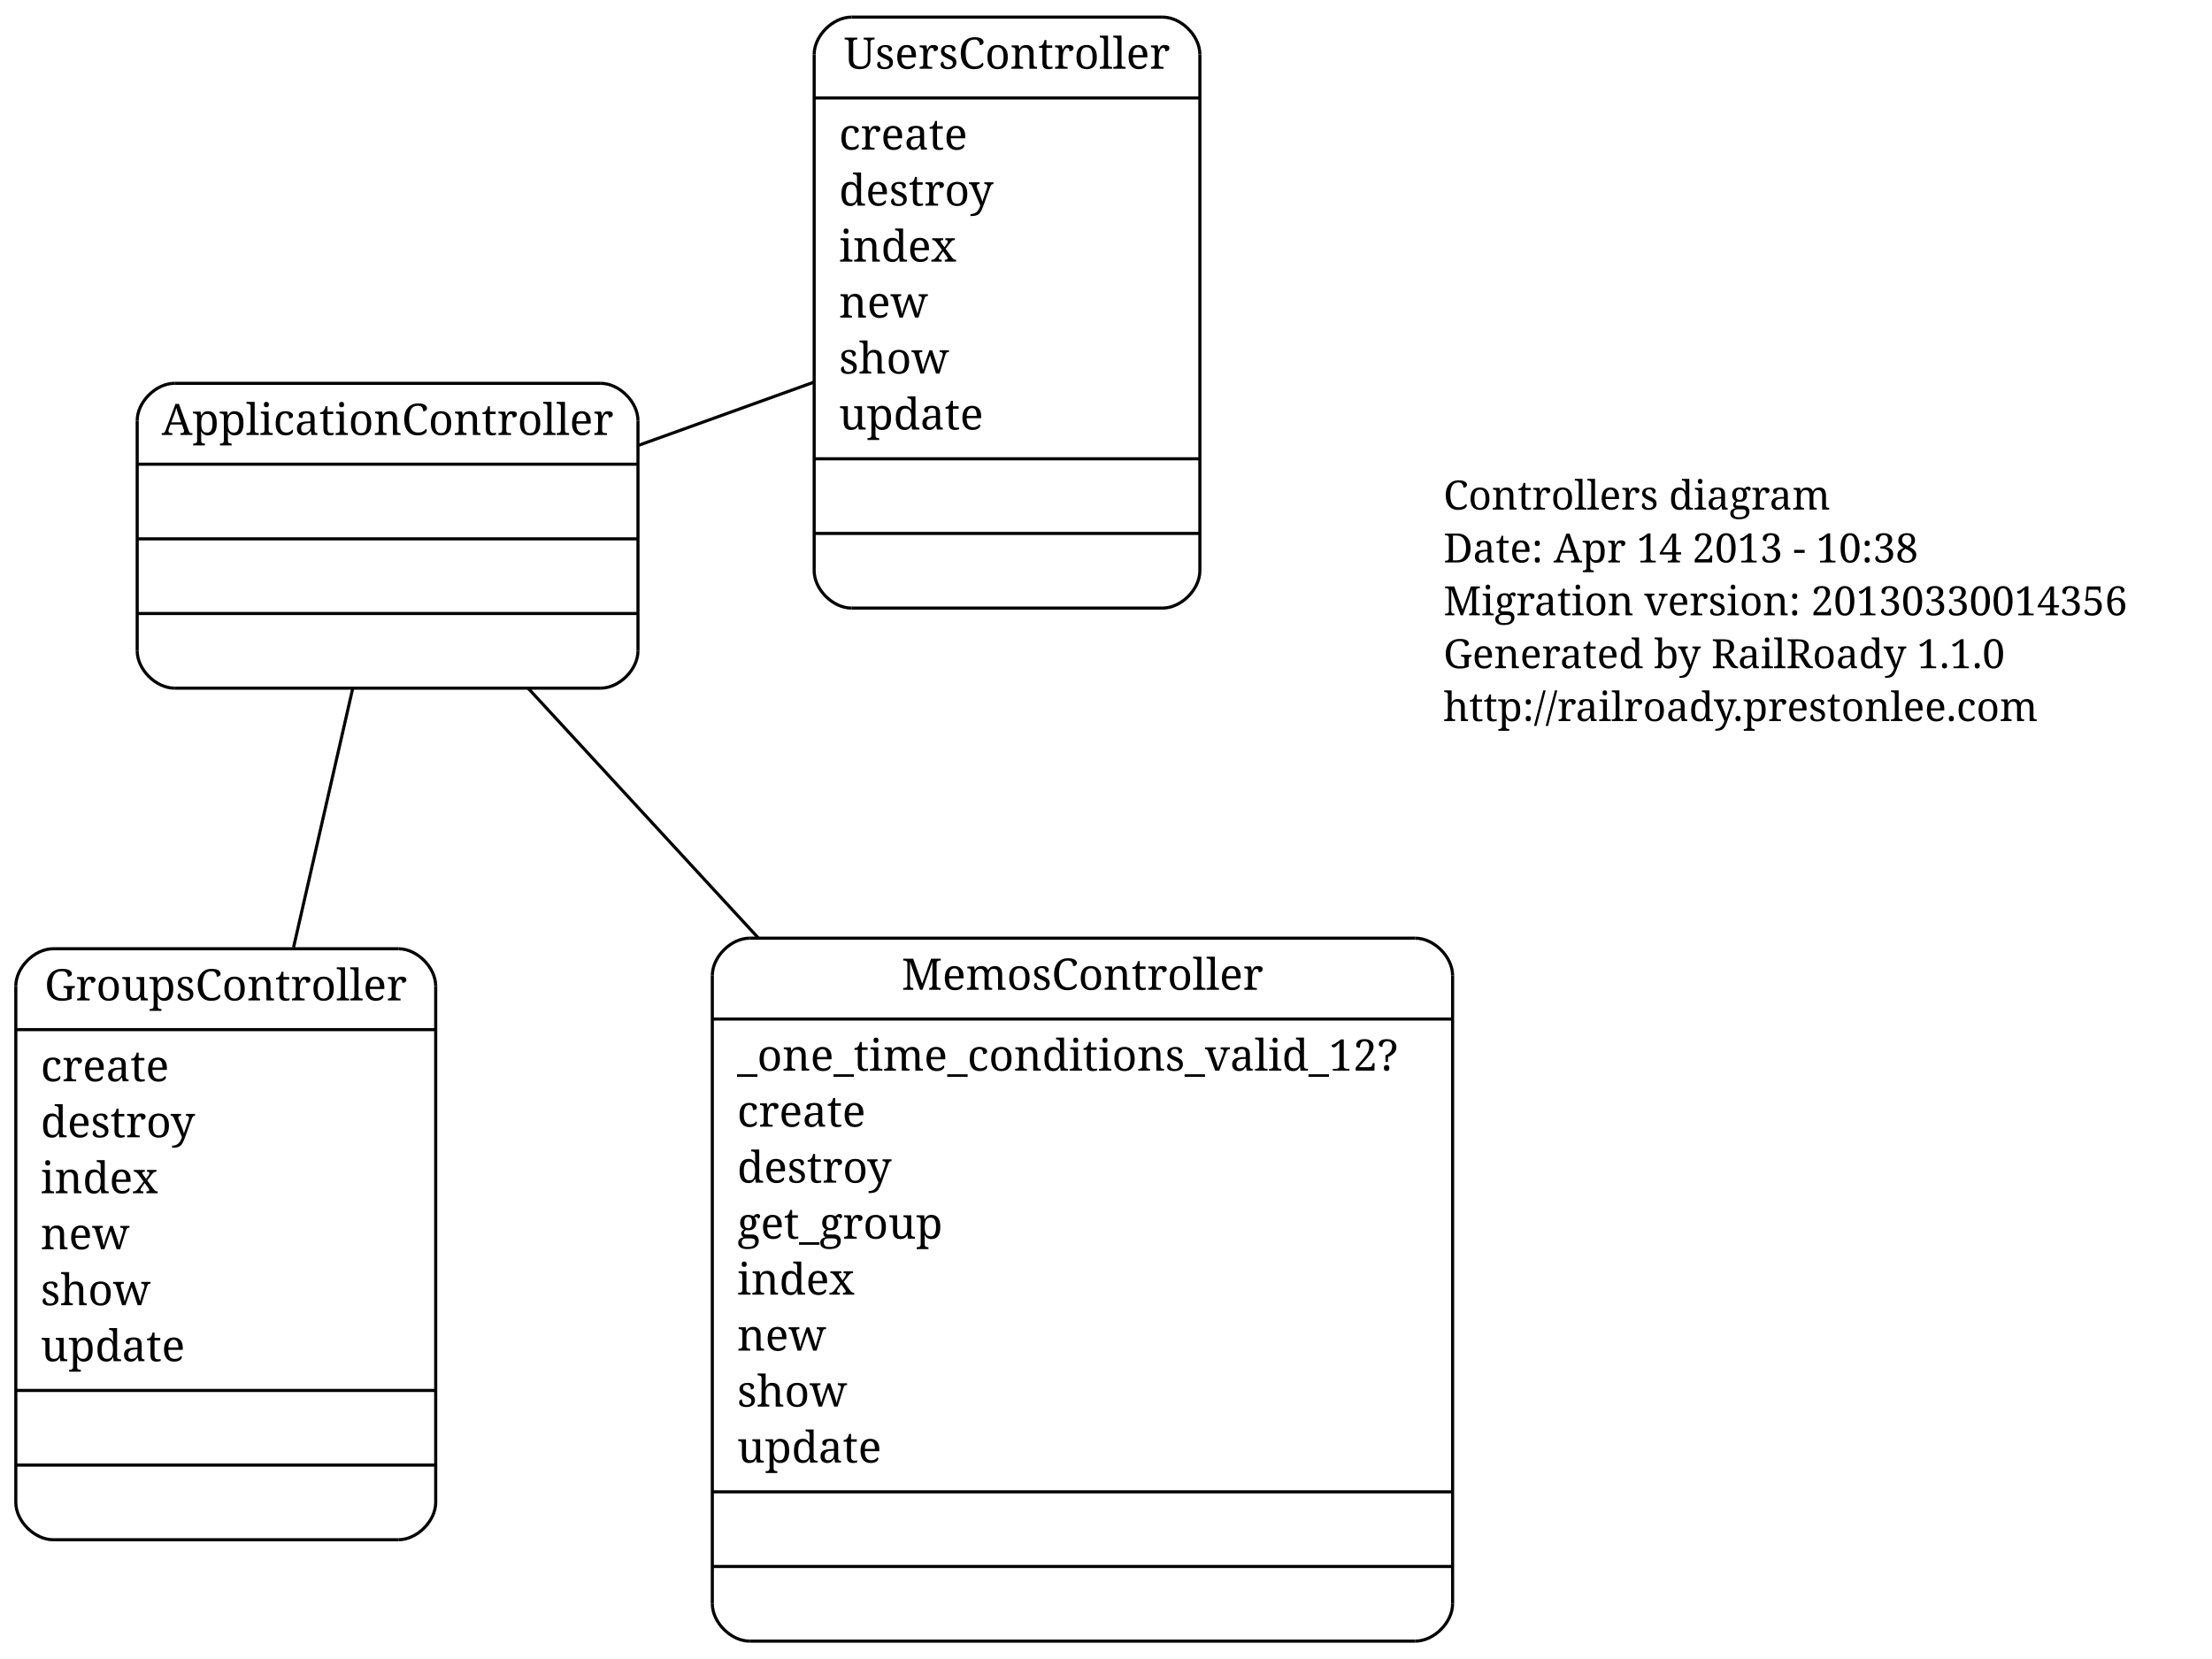
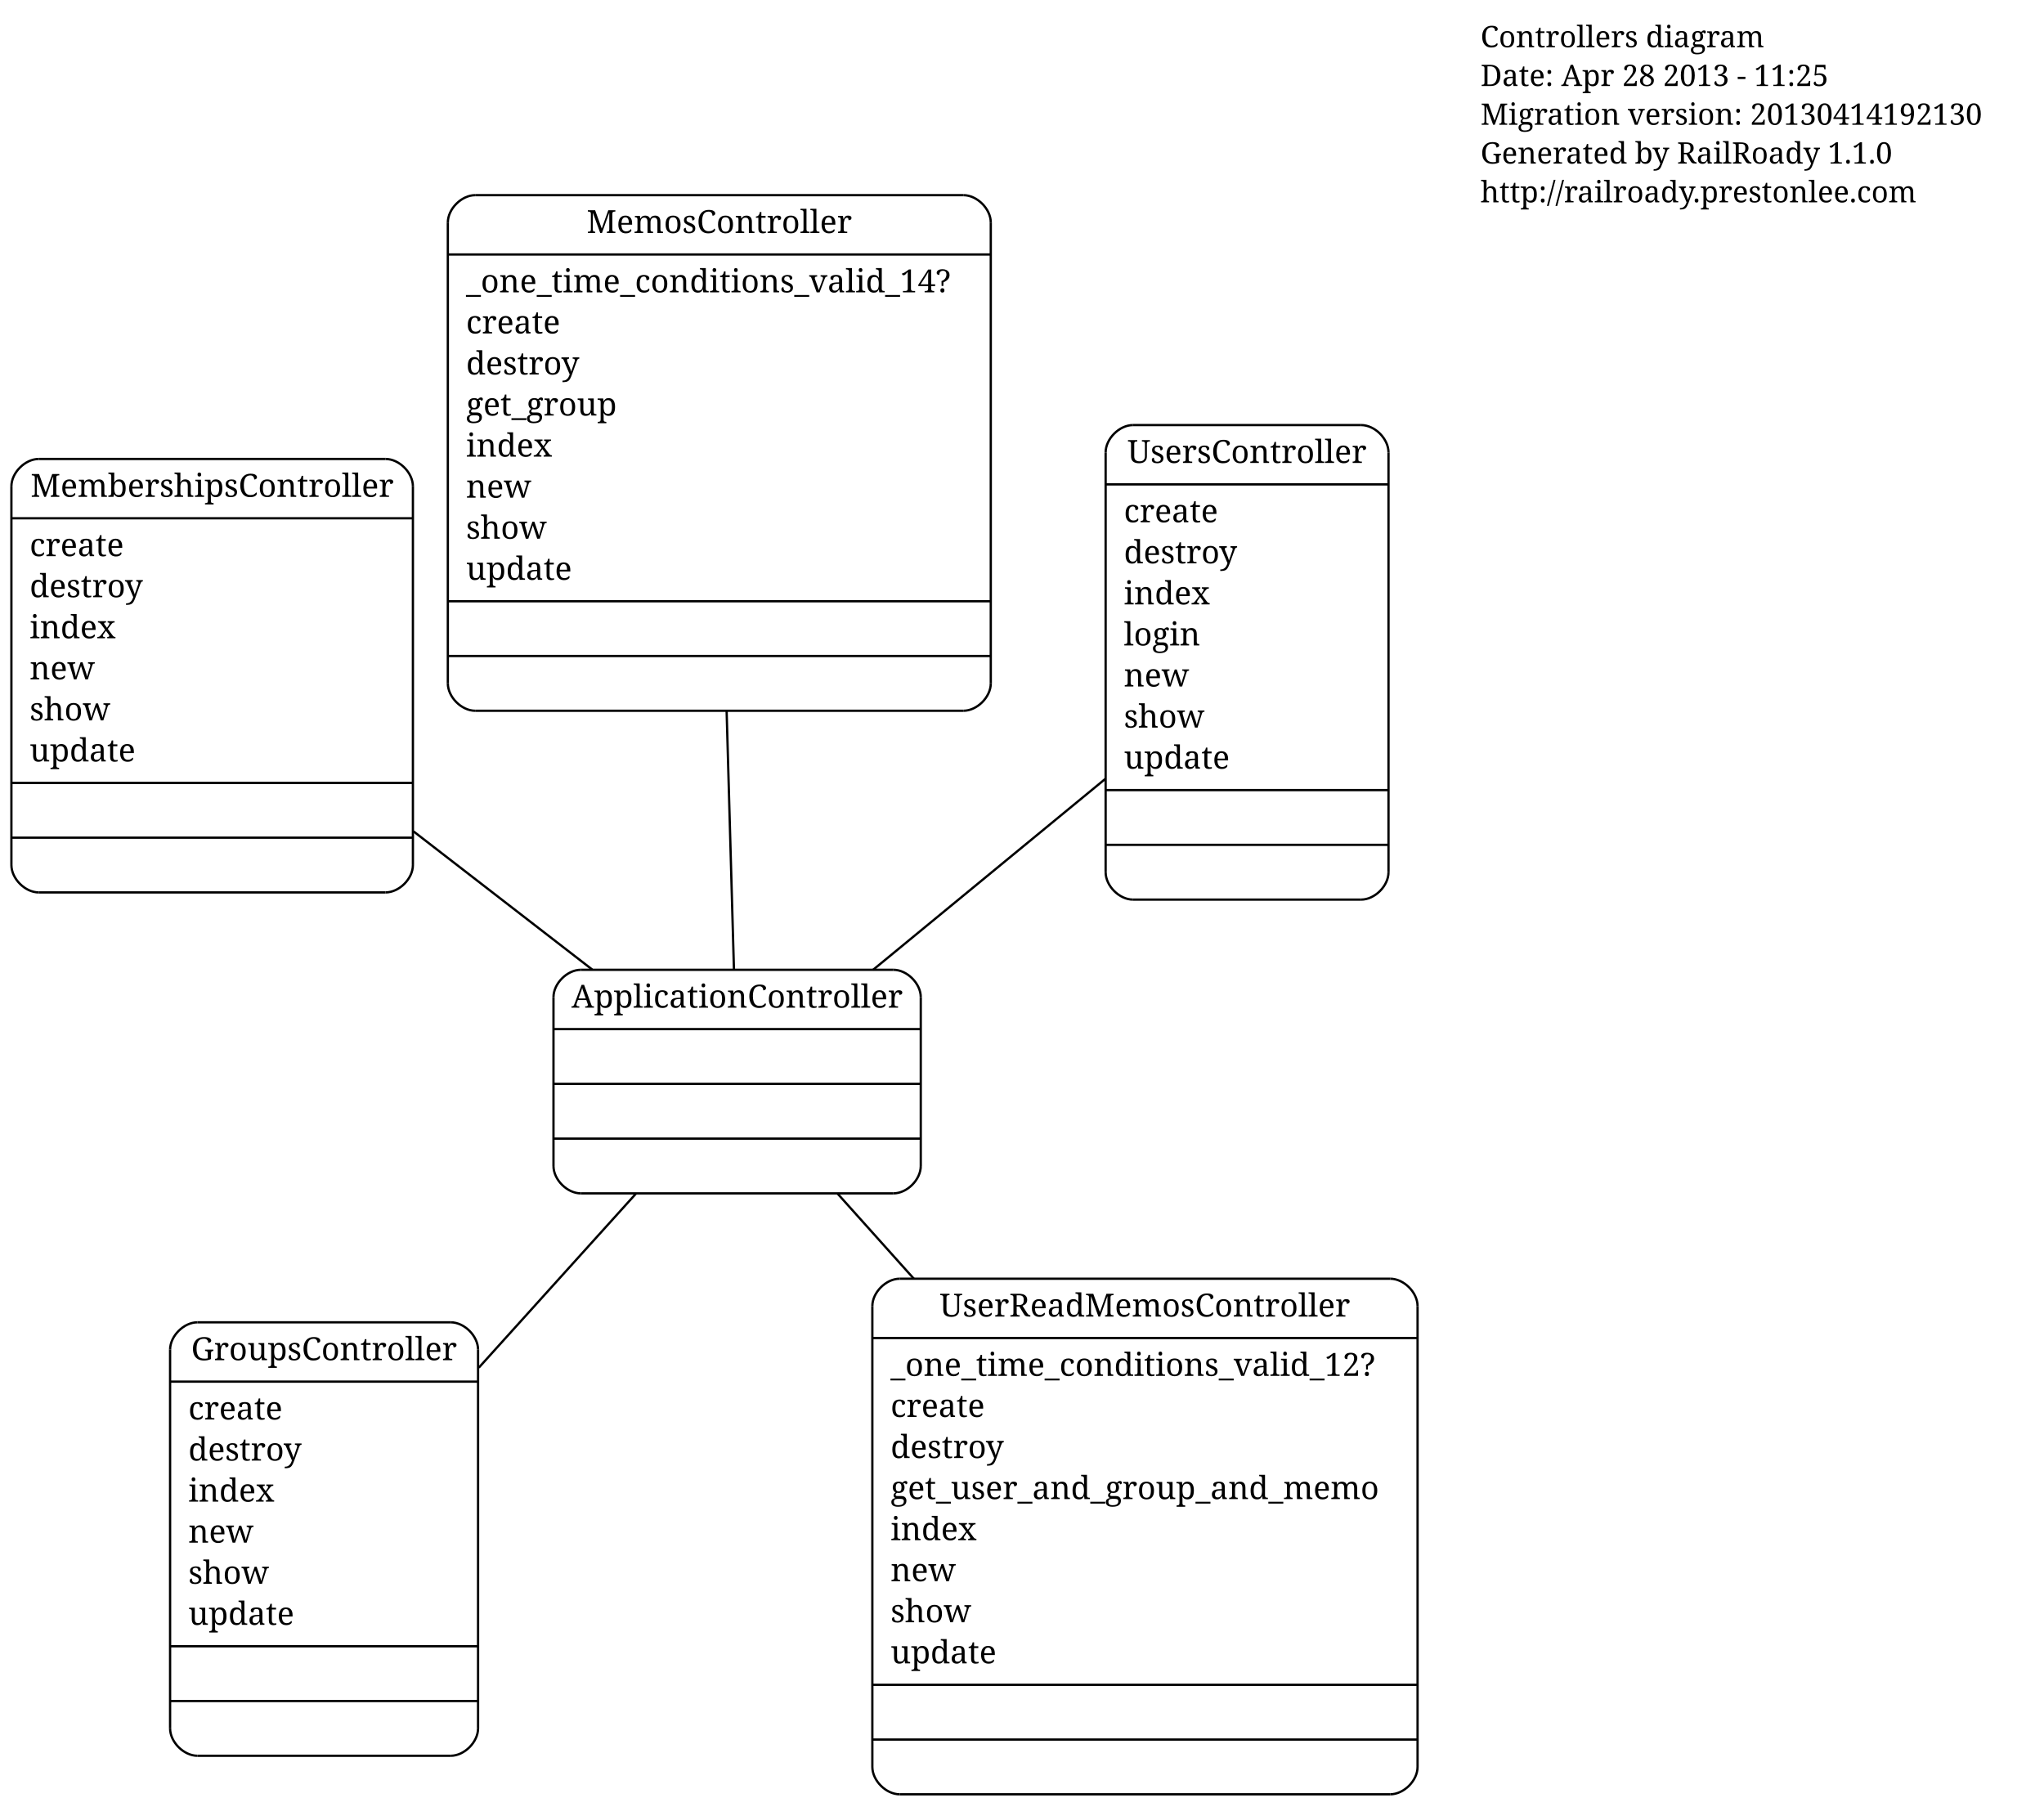
- <svg xmlns="http://www.w3.org/2000/svg" width="711pt" height="533pt" viewBox="0.00 0.00 711.00 533.12">
-   <g id="graph1" class="graph" transform="scale(1 1) rotate(0) translate(4 529.124)">
-     <polygon fill="white" stroke="white" points="-4,5 -4,-529.124 708,-529.124 708,5 -4,5" />
+ <svg xmlns="http://www.w3.org/2000/svg" width="896pt" height="792pt" viewBox="0.00 0.00 896.00 792.00">
+   <g id="graph1" class="graph" transform="scale(1 1) rotate(0) translate(4 788)">
+     <polygon fill="white" stroke="white" points="-4,5 -4,-788 893,-788 893,5 -4,5" />
    <g id="node1" class="node">
-       <text text-anchor="start" x="460" y="-365.3" font-family="Times Roman,serif" font-size="13.00">Controllers diagram</text>
-       <text text-anchor="start" x="460" y="-348.3" font-family="Times Roman,serif" font-size="13.00">Date: Apr 14 2013 - 10:38</text>
-       <text text-anchor="start" x="460" y="-331.3" font-family="Times Roman,serif" font-size="13.00">Migration version: 20130330014356</text>
-       <text text-anchor="start" x="460" y="-314.3" font-family="Times Roman,serif" font-size="13.00">Generated by RailRoady 1.1.0</text>
-       <text text-anchor="start" x="460" y="-297.3" font-family="Times Roman,serif" font-size="13.00">http://railroady.prestonlee.com</text>
+       <text text-anchor="start" x="645" y="-767.3" font-family="Times Roman,serif" font-size="13.00">Controllers diagram</text>
+       <text text-anchor="start" x="645" y="-750.3" font-family="Times Roman,serif" font-size="13.00">Date: Apr 28 2013 - 11:25</text>
+       <text text-anchor="start" x="645" y="-733.3" font-family="Times Roman,serif" font-size="13.00">Migration version: 20130414192130</text>
+       <text text-anchor="start" x="645" y="-716.3" font-family="Times Roman,serif" font-size="13.00">Generated by RailRoady 1.1.0</text>
+       <text text-anchor="start" x="645" y="-699.3" font-family="Times Roman,serif" font-size="13.00">http://railroady.prestonlee.com</text>
    </g>
    <g id="node2" class="node">
-       <polyline fill="none" stroke="black" points="13,-34.097 124,-34.097 " />
-       <path fill="none" stroke="black" d="M124,-34.097C130,-34.097 136,-40.097 136,-46.097" />
-       <polyline fill="none" stroke="black" points="136,-46.097 136,-212.097 " />
-       <path fill="none" stroke="black" d="M136,-212.097C136,-218.097 130,-224.097 124,-224.097" />
-       <polyline fill="none" stroke="black" points="124,-224.097 13,-224.097 " />
-       <path fill="none" stroke="black" d="M13,-224.097C7,-224.097 1,-218.097 1,-212.097" />
-       <polyline fill="none" stroke="black" points="1,-212.097 1,-46.097 " />
-       <path fill="none" stroke="black" d="M1,-46.097C1,-40.097 7,-34.097 13,-34.097" />
-       <text text-anchor="middle" x="68.5" y="-207.497" font-family="Times Roman,serif" font-size="14.00">GroupsController</text>
-       <polyline fill="none" stroke="black" points="1,-198.097 136,-198.097 " />
-       <text text-anchor="start" x="9" y="-181.497" font-family="Times Roman,serif" font-size="14.00">create</text>
-       <text text-anchor="start" x="9" y="-163.497" font-family="Times Roman,serif" font-size="14.00">destroy</text>
-       <text text-anchor="start" x="9" y="-145.497" font-family="Times Roman,serif" font-size="14.00">index</text>
-       <text text-anchor="start" x="9" y="-127.497" font-family="Times Roman,serif" font-size="14.00">new</text>
-       <text text-anchor="start" x="9" y="-109.497" font-family="Times Roman,serif" font-size="14.00">show</text>
-       <text text-anchor="start" x="9" y="-91.497" font-family="Times Roman,serif" font-size="14.00">update</text>
-       <polyline fill="none" stroke="black" points="1,-82.097 136,-82.097 " />
-       <polyline fill="none" stroke="black" points="1,-58.097 136,-58.097 " />
+       <polyline fill="none" stroke="black" points="82.561,-18.39 193.561,-18.39 " />
+       <path fill="none" stroke="black" d="M193.561,-18.39C199.561,-18.39 205.561,-24.39 205.561,-30.39" />
+       <polyline fill="none" stroke="black" points="205.561,-30.39 205.561,-196.39 " />
+       <path fill="none" stroke="black" d="M205.561,-196.39C205.561,-202.39 199.561,-208.39 193.561,-208.39" />
+       <polyline fill="none" stroke="black" points="193.561,-208.39 82.561,-208.39 " />
+       <path fill="none" stroke="black" d="M82.561,-208.39C76.561,-208.39 70.561,-202.39 70.561,-196.39" />
+       <polyline fill="none" stroke="black" points="70.561,-196.39 70.561,-30.39 " />
+       <path fill="none" stroke="black" d="M70.561,-30.39C70.561,-24.39 76.561,-18.39 82.561,-18.39" />
+       <text text-anchor="middle" x="138.061" y="-191.79" font-family="Times Roman,serif" font-size="14.00">GroupsController</text>
+       <polyline fill="none" stroke="black" points="70.561,-182.39 205.561,-182.39 " />
+       <text text-anchor="start" x="78.561" y="-165.79" font-family="Times Roman,serif" font-size="14.00">create</text>
+       <text text-anchor="start" x="78.561" y="-147.79" font-family="Times Roman,serif" font-size="14.00">destroy</text>
+       <text text-anchor="start" x="78.561" y="-129.79" font-family="Times Roman,serif" font-size="14.00">index</text>
+       <text text-anchor="start" x="78.561" y="-111.79" font-family="Times Roman,serif" font-size="14.00">new</text>
+       <text text-anchor="start" x="78.561" y="-93.79" font-family="Times Roman,serif" font-size="14.00">show</text>
+       <text text-anchor="start" x="78.561" y="-75.79" font-family="Times Roman,serif" font-size="14.00">update</text>
+       <polyline fill="none" stroke="black" points="70.561,-66.39 205.561,-66.39 " />
+       <polyline fill="none" stroke="black" points="70.561,-42.39 205.561,-42.39 " />
    </g>
    <g id="node3" class="node">
-       <polyline fill="none" stroke="black" points="52.029,-307.883 189.029,-307.883 " />
-       <path fill="none" stroke="black" d="M189.029,-307.883C195.029,-307.883 201.029,-313.883 201.029,-319.883" />
-       <polyline fill="none" stroke="black" points="201.029,-319.883 201.029,-393.883 " />
-       <path fill="none" stroke="black" d="M201.029,-393.883C201.029,-399.883 195.029,-405.883 189.029,-405.883" />
-       <polyline fill="none" stroke="black" points="189.029,-405.883 52.029,-405.883 " />
-       <path fill="none" stroke="black" d="M52.029,-405.883C46.029,-405.883 40.029,-399.883 40.029,-393.883" />
-       <polyline fill="none" stroke="black" points="40.029,-393.883 40.029,-319.883 " />
-       <path fill="none" stroke="black" d="M40.029,-319.883C40.029,-313.883 46.029,-307.883 52.029,-307.883" />
-       <text text-anchor="middle" x="120.529" y="-389.283" font-family="Times Roman,serif" font-size="14.00">ApplicationController</text>
-       <polyline fill="none" stroke="black" points="40.029,-379.883 201.029,-379.883 " />
-       <polyline fill="none" stroke="black" points="40.029,-355.883 201.029,-355.883 " />
-       <polyline fill="none" stroke="black" points="40.029,-331.883 201.029,-331.883 " />
+       <polyline fill="none" stroke="black" points="390.397,-1.5 605.397,-1.5 " />
+       <path fill="none" stroke="black" d="M605.397,-1.5C611.397,-1.5 617.397,-7.5 617.397,-13.5" />
+       <polyline fill="none" stroke="black" points="617.397,-13.5 617.397,-215.5 " />
+       <path fill="none" stroke="black" d="M617.397,-215.5C617.397,-221.5 611.397,-227.5 605.397,-227.5" />
+       <polyline fill="none" stroke="black" points="605.397,-227.5 390.397,-227.5 " />
+       <path fill="none" stroke="black" d="M390.397,-227.5C384.397,-227.5 378.397,-221.5 378.397,-215.5" />
+       <polyline fill="none" stroke="black" points="378.397,-215.5 378.397,-13.5 " />
+       <path fill="none" stroke="black" d="M378.397,-13.5C378.397,-7.5 384.397,-1.5 390.397,-1.5" />
+       <text text-anchor="middle" x="497.897" y="-210.9" font-family="Times Roman,serif" font-size="14.00">UserReadMemosController</text>
+       <polyline fill="none" stroke="black" points="378.397,-201.5 617.397,-201.5 " />
+       <text text-anchor="start" x="386.397" y="-184.9" font-family="Times Roman,serif" font-size="14.00">_one_time_conditions_valid_12?</text>
+       <text text-anchor="start" x="386.397" y="-166.9" font-family="Times Roman,serif" font-size="14.00">create</text>
+       <text text-anchor="start" x="386.397" y="-148.9" font-family="Times Roman,serif" font-size="14.00">destroy</text>
+       <text text-anchor="start" x="386.397" y="-130.9" font-family="Times Roman,serif" font-size="14.00">get_user_and_group_and_memo</text>
+       <text text-anchor="start" x="386.397" y="-112.9" font-family="Times Roman,serif" font-size="14.00">index</text>
+       <text text-anchor="start" x="386.397" y="-94.9" font-family="Times Roman,serif" font-size="14.00">new</text>
+       <text text-anchor="start" x="386.397" y="-76.9" font-family="Times Roman,serif" font-size="14.00">show</text>
+       <text text-anchor="start" x="386.397" y="-58.9" font-family="Times Roman,serif" font-size="14.00">update</text>
+       <polyline fill="none" stroke="black" points="378.397,-49.5 617.397,-49.5 " />
+       <polyline fill="none" stroke="black" points="378.397,-25.5 617.397,-25.5 " />
+     </g>
+     <g id="node4" class="node">
+       <polyline fill="none" stroke="black" points="250.624,-264.907 387.624,-264.907 " />
+       <path fill="none" stroke="black" d="M387.624,-264.907C393.624,-264.907 399.624,-270.907 399.624,-276.907" />
+       <polyline fill="none" stroke="black" points="399.624,-276.907 399.624,-350.907 " />
+       <path fill="none" stroke="black" d="M399.624,-350.907C399.624,-356.907 393.624,-362.907 387.624,-362.907" />
+       <polyline fill="none" stroke="black" points="387.624,-362.907 250.624,-362.907 " />
+       <path fill="none" stroke="black" d="M250.624,-362.907C244.624,-362.907 238.624,-356.907 238.624,-350.907" />
+       <polyline fill="none" stroke="black" points="238.624,-350.907 238.624,-276.907 " />
+       <path fill="none" stroke="black" d="M238.624,-276.907C238.624,-270.907 244.624,-264.907 250.624,-264.907" />
+       <text text-anchor="middle" x="319.124" y="-346.307" font-family="Times Roman,serif" font-size="14.00">ApplicationController</text>
+       <polyline fill="none" stroke="black" points="238.624,-336.907 399.624,-336.907 " />
+       <polyline fill="none" stroke="black" points="238.624,-312.907 399.624,-312.907 " />
+       <polyline fill="none" stroke="black" points="238.624,-288.907 399.624,-288.907 " />
    </g>
    <g id="edge2" class="edge">
-       <path fill="none" stroke="black" d="M109.303,-307.737C103.747,-283.411 96.843,-253.183 90.303,-224.553" />
-     </g>
-     <g id="node4" class="node">
-       <polyline fill="none" stroke="black" points="236.931,-1.5 450.931,-1.5 " />
-       <path fill="none" stroke="black" d="M450.931,-1.5C456.931,-1.5 462.931,-7.5 462.931,-13.5" />
-       <polyline fill="none" stroke="black" points="462.931,-13.5 462.931,-215.5 " />
-       <path fill="none" stroke="black" d="M462.931,-215.5C462.931,-221.5 456.931,-227.5 450.931,-227.5" />
-       <polyline fill="none" stroke="black" points="450.931,-227.5 236.931,-227.5 " />
-       <path fill="none" stroke="black" d="M236.931,-227.5C230.931,-227.5 224.931,-221.5 224.931,-215.5" />
-       <polyline fill="none" stroke="black" points="224.931,-215.5 224.931,-13.5 " />
-       <path fill="none" stroke="black" d="M224.931,-13.5C224.931,-7.5 230.931,-1.5 236.931,-1.5" />
-       <text text-anchor="middle" x="343.931" y="-210.9" font-family="Times Roman,serif" font-size="14.00">MemosController</text>
-       <polyline fill="none" stroke="black" points="224.931,-201.5 462.931,-201.5 " />
-       <text text-anchor="start" x="232.931" y="-184.9" font-family="Times Roman,serif" font-size="14.00">_one_time_conditions_valid_12?</text>
-       <text text-anchor="start" x="232.931" y="-166.9" font-family="Times Roman,serif" font-size="14.00">create</text>
-       <text text-anchor="start" x="232.931" y="-148.9" font-family="Times Roman,serif" font-size="14.00">destroy</text>
-       <text text-anchor="start" x="232.931" y="-130.9" font-family="Times Roman,serif" font-size="14.00">get_group</text>
-       <text text-anchor="start" x="232.931" y="-112.9" font-family="Times Roman,serif" font-size="14.00">index</text>
-       <text text-anchor="start" x="232.931" y="-94.9" font-family="Times Roman,serif" font-size="14.00">new</text>
-       <text text-anchor="start" x="232.931" y="-76.9" font-family="Times Roman,serif" font-size="14.00">show</text>
-       <text text-anchor="start" x="232.931" y="-58.9" font-family="Times Roman,serif" font-size="14.00">update</text>
-       <polyline fill="none" stroke="black" points="224.931,-49.5 462.931,-49.5 " />
-       <polyline fill="none" stroke="black" points="224.931,-25.5 462.931,-25.5 " />
+       <path fill="none" stroke="black" d="M274.831,-264.855C254.101,-241.898 228.951,-214.046 205.898,-188.517" />
    </g>
    <g id="edge4" class="edge">
-       <path fill="none" stroke="black" d="M165.738,-307.833C187.157,-284.594 213.706,-255.79 239.711,-227.575" />
+       <path fill="none" stroke="black" d="M363.085,-264.871C373.424,-253.339 384.867,-240.576 396.588,-227.502" />
    </g>
    <g id="node5" class="node">
-       <polyline fill="none" stroke="black" points="269.676,-333.624 369.676,-333.624 " />
-       <path fill="none" stroke="black" d="M369.676,-333.624C375.676,-333.624 381.676,-339.624 381.676,-345.624" />
-       <polyline fill="none" stroke="black" points="381.676,-345.624 381.676,-511.624 " />
-       <path fill="none" stroke="black" d="M381.676,-511.624C381.676,-517.624 375.676,-523.624 369.676,-523.624" />
-       <polyline fill="none" stroke="black" points="369.676,-523.624 269.676,-523.624 " />
-       <path fill="none" stroke="black" d="M269.676,-523.624C263.676,-523.624 257.676,-517.624 257.676,-511.624" />
-       <polyline fill="none" stroke="black" points="257.676,-511.624 257.676,-345.624 " />
-       <path fill="none" stroke="black" d="M257.676,-345.624C257.676,-339.624 263.676,-333.624 269.676,-333.624" />
-       <text text-anchor="middle" x="319.676" y="-507.024" font-family="Times Roman,serif" font-size="14.00">UsersController</text>
-       <polyline fill="none" stroke="black" points="257.676,-497.624 381.676,-497.624 " />
-       <text text-anchor="start" x="265.676" y="-481.024" font-family="Times Roman,serif" font-size="14.00">create</text>
-       <text text-anchor="start" x="265.676" y="-463.024" font-family="Times Roman,serif" font-size="14.00">destroy</text>
-       <text text-anchor="start" x="265.676" y="-445.024" font-family="Times Roman,serif" font-size="14.00">index</text>
-       <text text-anchor="start" x="265.676" y="-427.024" font-family="Times Roman,serif" font-size="14.00">new</text>
-       <text text-anchor="start" x="265.676" y="-409.024" font-family="Times Roman,serif" font-size="14.00">show</text>
-       <text text-anchor="start" x="265.676" y="-391.024" font-family="Times Roman,serif" font-size="14.00">update</text>
-       <polyline fill="none" stroke="black" points="257.676,-381.624 381.676,-381.624 " />
-       <polyline fill="none" stroke="black" points="257.676,-357.624 381.676,-357.624 " />
+       <polyline fill="none" stroke="black" points="204.313,-476.452 418.313,-476.452 " />
+       <path fill="none" stroke="black" d="M418.313,-476.452C424.313,-476.452 430.313,-482.452 430.313,-488.452" />
+       <polyline fill="none" stroke="black" points="430.313,-488.452 430.313,-690.452 " />
+       <path fill="none" stroke="black" d="M430.313,-690.452C430.313,-696.452 424.313,-702.452 418.313,-702.452" />
+       <polyline fill="none" stroke="black" points="418.313,-702.452 204.313,-702.452 " />
+       <path fill="none" stroke="black" d="M204.313,-702.452C198.313,-702.452 192.313,-696.452 192.313,-690.452" />
+       <polyline fill="none" stroke="black" points="192.313,-690.452 192.313,-488.452 " />
+       <path fill="none" stroke="black" d="M192.313,-488.452C192.313,-482.452 198.313,-476.452 204.313,-476.452" />
+       <text text-anchor="middle" x="311.313" y="-685.852" font-family="Times Roman,serif" font-size="14.00">MemosController</text>
+       <polyline fill="none" stroke="black" points="192.313,-676.452 430.313,-676.452 " />
+       <text text-anchor="start" x="200.313" y="-659.852" font-family="Times Roman,serif" font-size="14.00">_one_time_conditions_valid_14?</text>
+       <text text-anchor="start" x="200.313" y="-641.852" font-family="Times Roman,serif" font-size="14.00">create</text>
+       <text text-anchor="start" x="200.313" y="-623.852" font-family="Times Roman,serif" font-size="14.00">destroy</text>
+       <text text-anchor="start" x="200.313" y="-605.852" font-family="Times Roman,serif" font-size="14.00">get_group</text>
+       <text text-anchor="start" x="200.313" y="-587.852" font-family="Times Roman,serif" font-size="14.00">index</text>
+       <text text-anchor="start" x="200.313" y="-569.852" font-family="Times Roman,serif" font-size="14.00">new</text>
+       <text text-anchor="start" x="200.313" y="-551.852" font-family="Times Roman,serif" font-size="14.00">show</text>
+       <text text-anchor="start" x="200.313" y="-533.852" font-family="Times Roman,serif" font-size="14.00">update</text>
+       <polyline fill="none" stroke="black" points="192.313,-524.452 430.313,-524.452 " />
+       <polyline fill="none" stroke="black" points="192.313,-500.452 430.313,-500.452 " />
    </g>
    <g id="edge6" class="edge">
-       <path fill="none" stroke="black" d="M201.242,-385.959C220.003,-392.718 239.69,-399.81 257.508,-406.229" />
+       <path fill="none" stroke="black" d="M317.727,-363.169C316.834,-394.67 315.638,-436.878 314.52,-476.304" />
+     </g>
+     <g id="node6" class="node">
+       <polyline fill="none" stroke="black" points="492.66,-393.678 592.66,-393.678 " />
+       <path fill="none" stroke="black" d="M592.66,-393.678C598.66,-393.678 604.66,-399.678 604.66,-405.678" />
+       <polyline fill="none" stroke="black" points="604.66,-405.678 604.66,-589.678 " />
+       <path fill="none" stroke="black" d="M604.66,-589.678C604.66,-595.678 598.66,-601.678 592.66,-601.678" />
+       <polyline fill="none" stroke="black" points="592.66,-601.678 492.66,-601.678 " />
+       <path fill="none" stroke="black" d="M492.66,-601.678C486.66,-601.678 480.66,-595.678 480.66,-589.678" />
+       <polyline fill="none" stroke="black" points="480.66,-589.678 480.66,-405.678 " />
+       <path fill="none" stroke="black" d="M480.66,-405.678C480.66,-399.678 486.66,-393.678 492.66,-393.678" />
+       <text text-anchor="middle" x="542.66" y="-585.078" font-family="Times Roman,serif" font-size="14.00">UsersController</text>
+       <polyline fill="none" stroke="black" points="480.66,-575.678 604.66,-575.678 " />
+       <text text-anchor="start" x="488.66" y="-559.078" font-family="Times Roman,serif" font-size="14.00">create</text>
+       <text text-anchor="start" x="488.66" y="-541.078" font-family="Times Roman,serif" font-size="14.00">destroy</text>
+       <text text-anchor="start" x="488.66" y="-523.078" font-family="Times Roman,serif" font-size="14.00">index</text>
+       <text text-anchor="start" x="488.66" y="-505.078" font-family="Times Roman,serif" font-size="14.00">login</text>
+       <text text-anchor="start" x="488.66" y="-487.078" font-family="Times Roman,serif" font-size="14.00">new</text>
+       <text text-anchor="start" x="488.66" y="-469.078" font-family="Times Roman,serif" font-size="14.00">show</text>
+       <text text-anchor="start" x="488.66" y="-451.078" font-family="Times Roman,serif" font-size="14.00">update</text>
+       <polyline fill="none" stroke="black" points="480.66,-441.678 604.66,-441.678 " />
+       <polyline fill="none" stroke="black" points="480.66,-417.678 604.66,-417.678 " />
+     </g>
+     <g id="edge8" class="edge">
+       <path fill="none" stroke="black" d="M378.734,-362.913C410.162,-388.75 448.683,-420.419 480.485,-446.563" />
+     </g>
+     <g id="node7" class="node">
+       <polyline fill="none" stroke="black" points="13,-396.823 165,-396.823 " />
+       <path fill="none" stroke="black" d="M165,-396.823C171,-396.823 177,-402.823 177,-408.823" />
+       <polyline fill="none" stroke="black" points="177,-408.823 177,-574.823 " />
+       <path fill="none" stroke="black" d="M177,-574.823C177,-580.823 171,-586.823 165,-586.823" />
+       <polyline fill="none" stroke="black" points="165,-586.823 13,-586.823 " />
+       <path fill="none" stroke="black" d="M13,-586.823C7,-586.823 1,-580.823 1,-574.823" />
+       <polyline fill="none" stroke="black" points="1,-574.823 1,-408.823 " />
+       <path fill="none" stroke="black" d="M1,-408.823C1,-402.823 7,-396.823 13,-396.823" />
+       <text text-anchor="middle" x="89" y="-570.223" font-family="Times Roman,serif" font-size="14.00">MembershipsController</text>
+       <polyline fill="none" stroke="black" points="1,-560.823 177,-560.823 " />
+       <text text-anchor="start" x="9" y="-544.223" font-family="Times Roman,serif" font-size="14.00">create</text>
+       <text text-anchor="start" x="9" y="-526.223" font-family="Times Roman,serif" font-size="14.00">destroy</text>
+       <text text-anchor="start" x="9" y="-508.223" font-family="Times Roman,serif" font-size="14.00">index</text>
+       <text text-anchor="start" x="9" y="-490.223" font-family="Times Roman,serif" font-size="14.00">new</text>
+       <text text-anchor="start" x="9" y="-472.223" font-family="Times Roman,serif" font-size="14.00">show</text>
+       <text text-anchor="start" x="9" y="-454.223" font-family="Times Roman,serif" font-size="14.00">update</text>
+       <polyline fill="none" stroke="black" points="1,-444.823 177,-444.823 " />
+       <polyline fill="none" stroke="black" points="1,-420.823 177,-420.823 " />
+     </g>
+     <g id="edge10" class="edge">
+       <path fill="none" stroke="black" d="M255.632,-362.994C231.419,-381.714 203.365,-403.404 177.26,-423.587" />
    </g>
  </g>
</svg>
